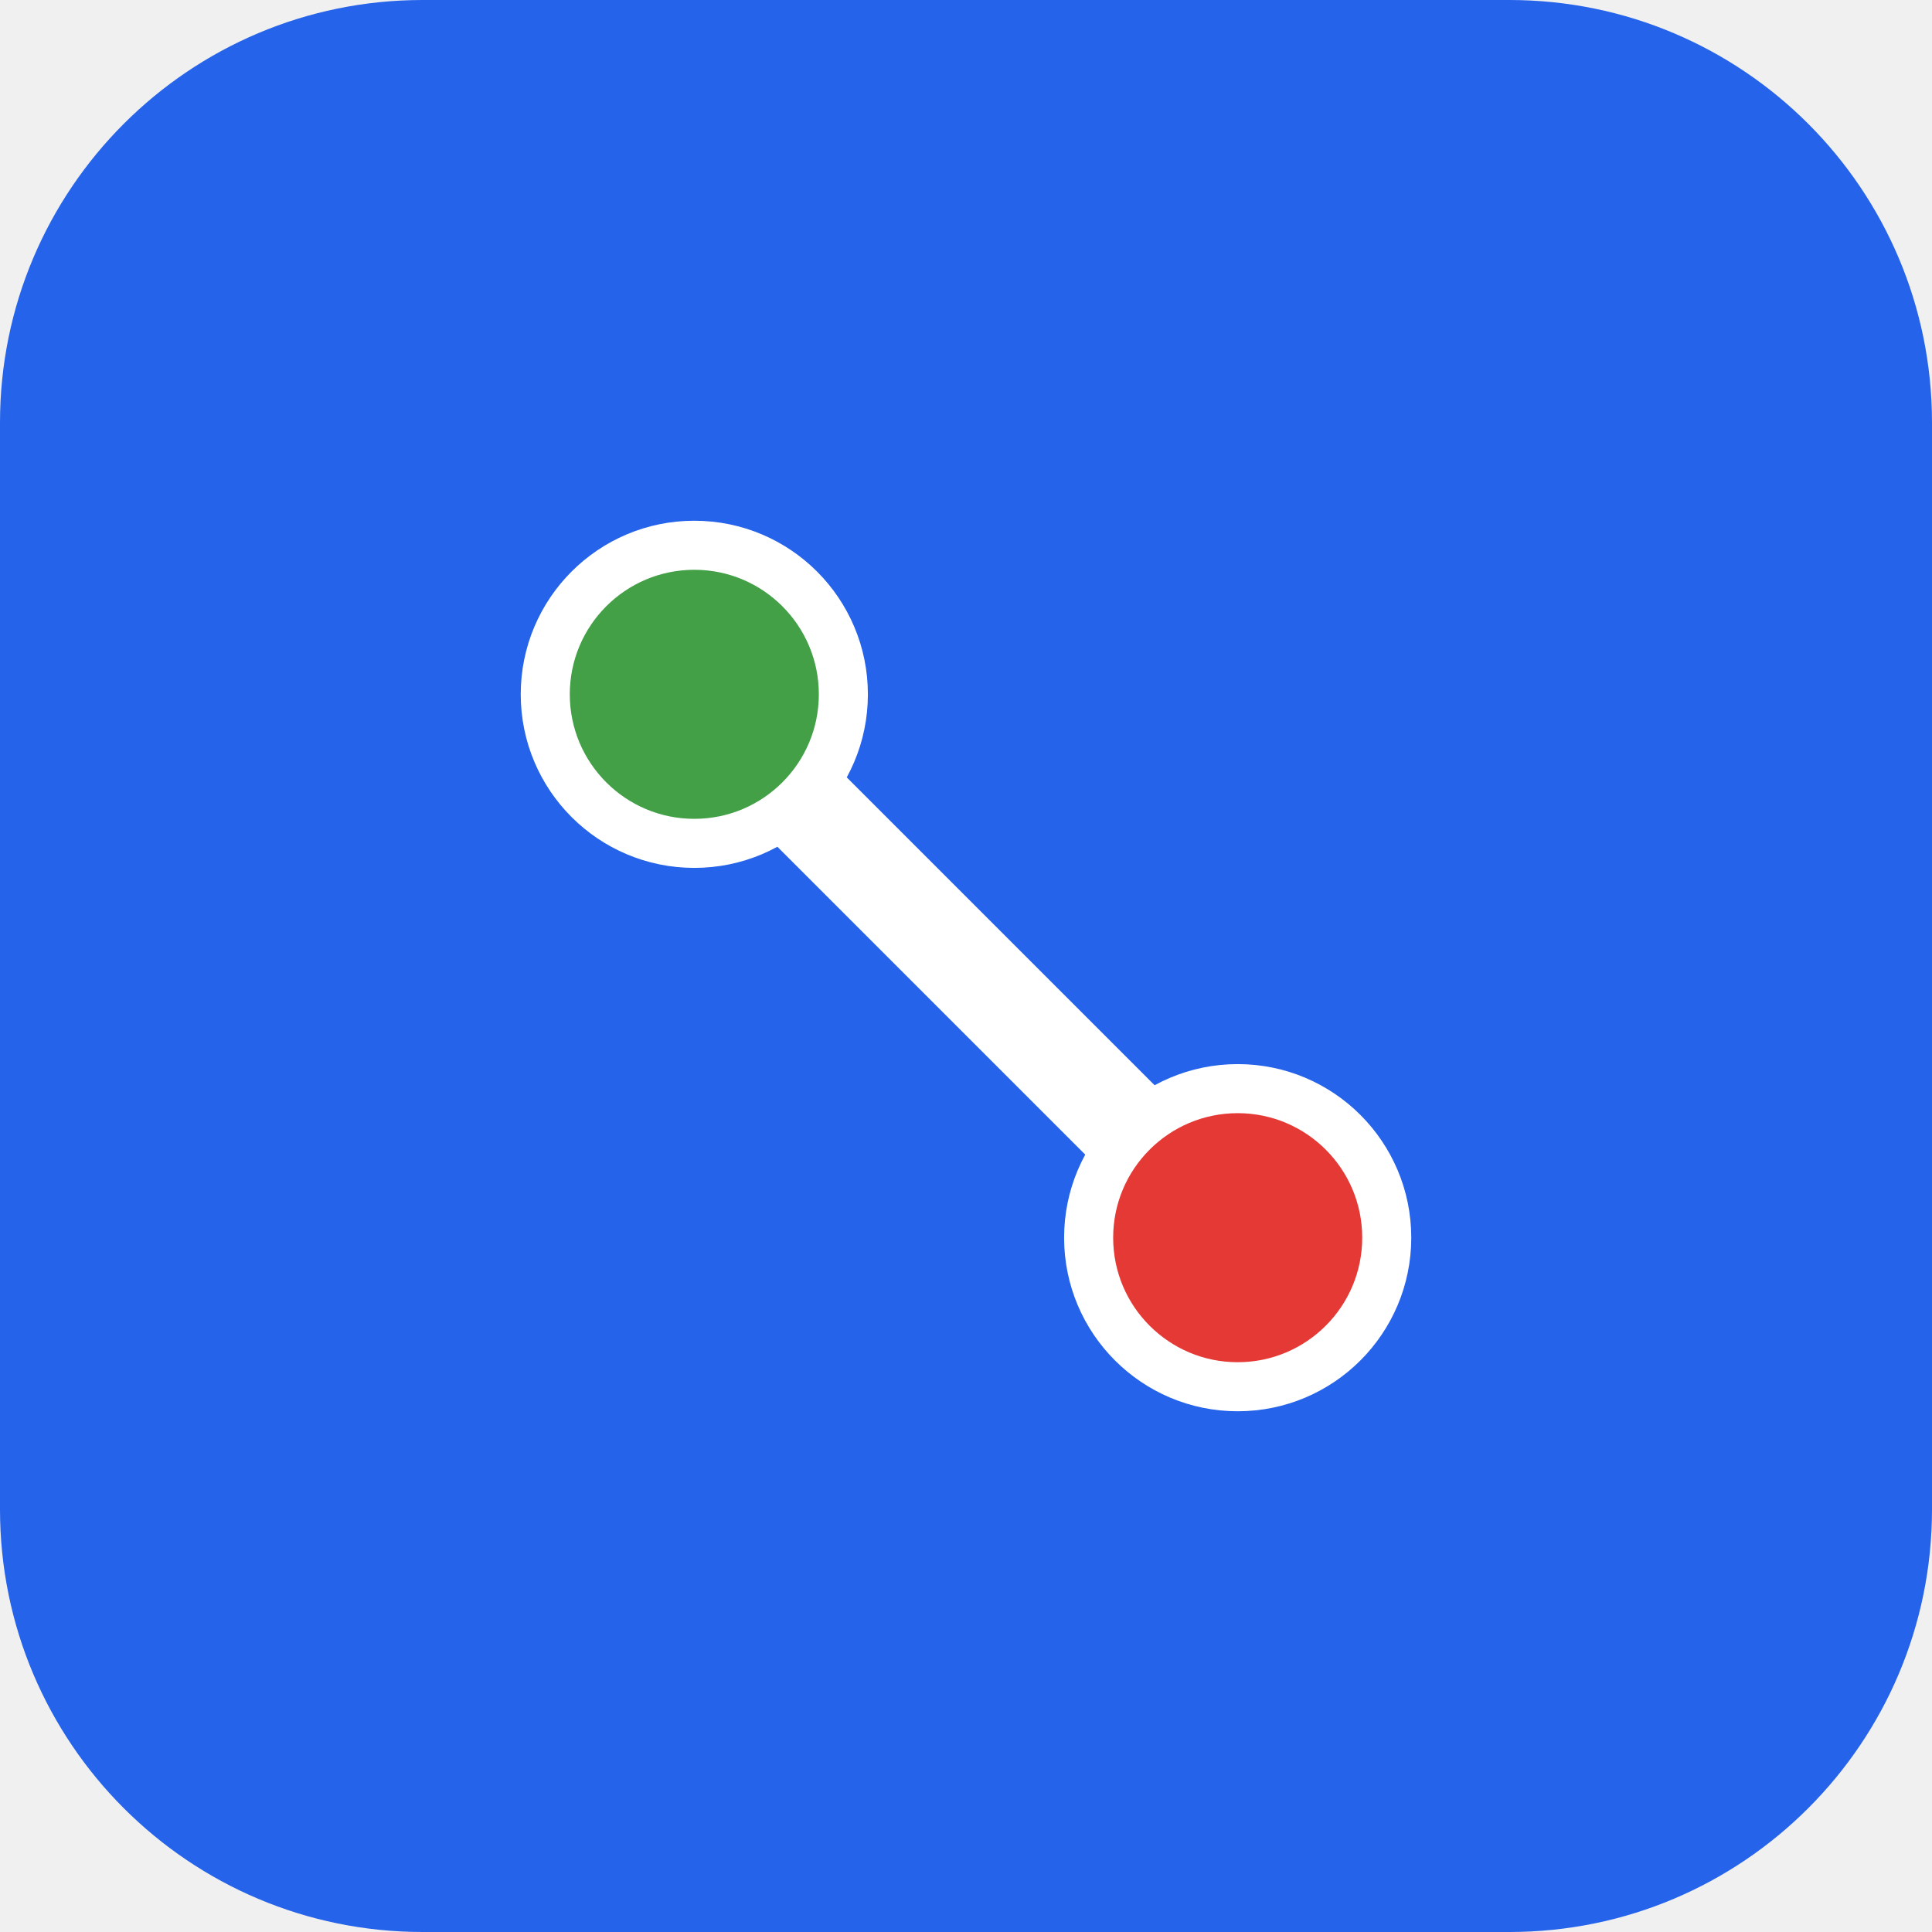
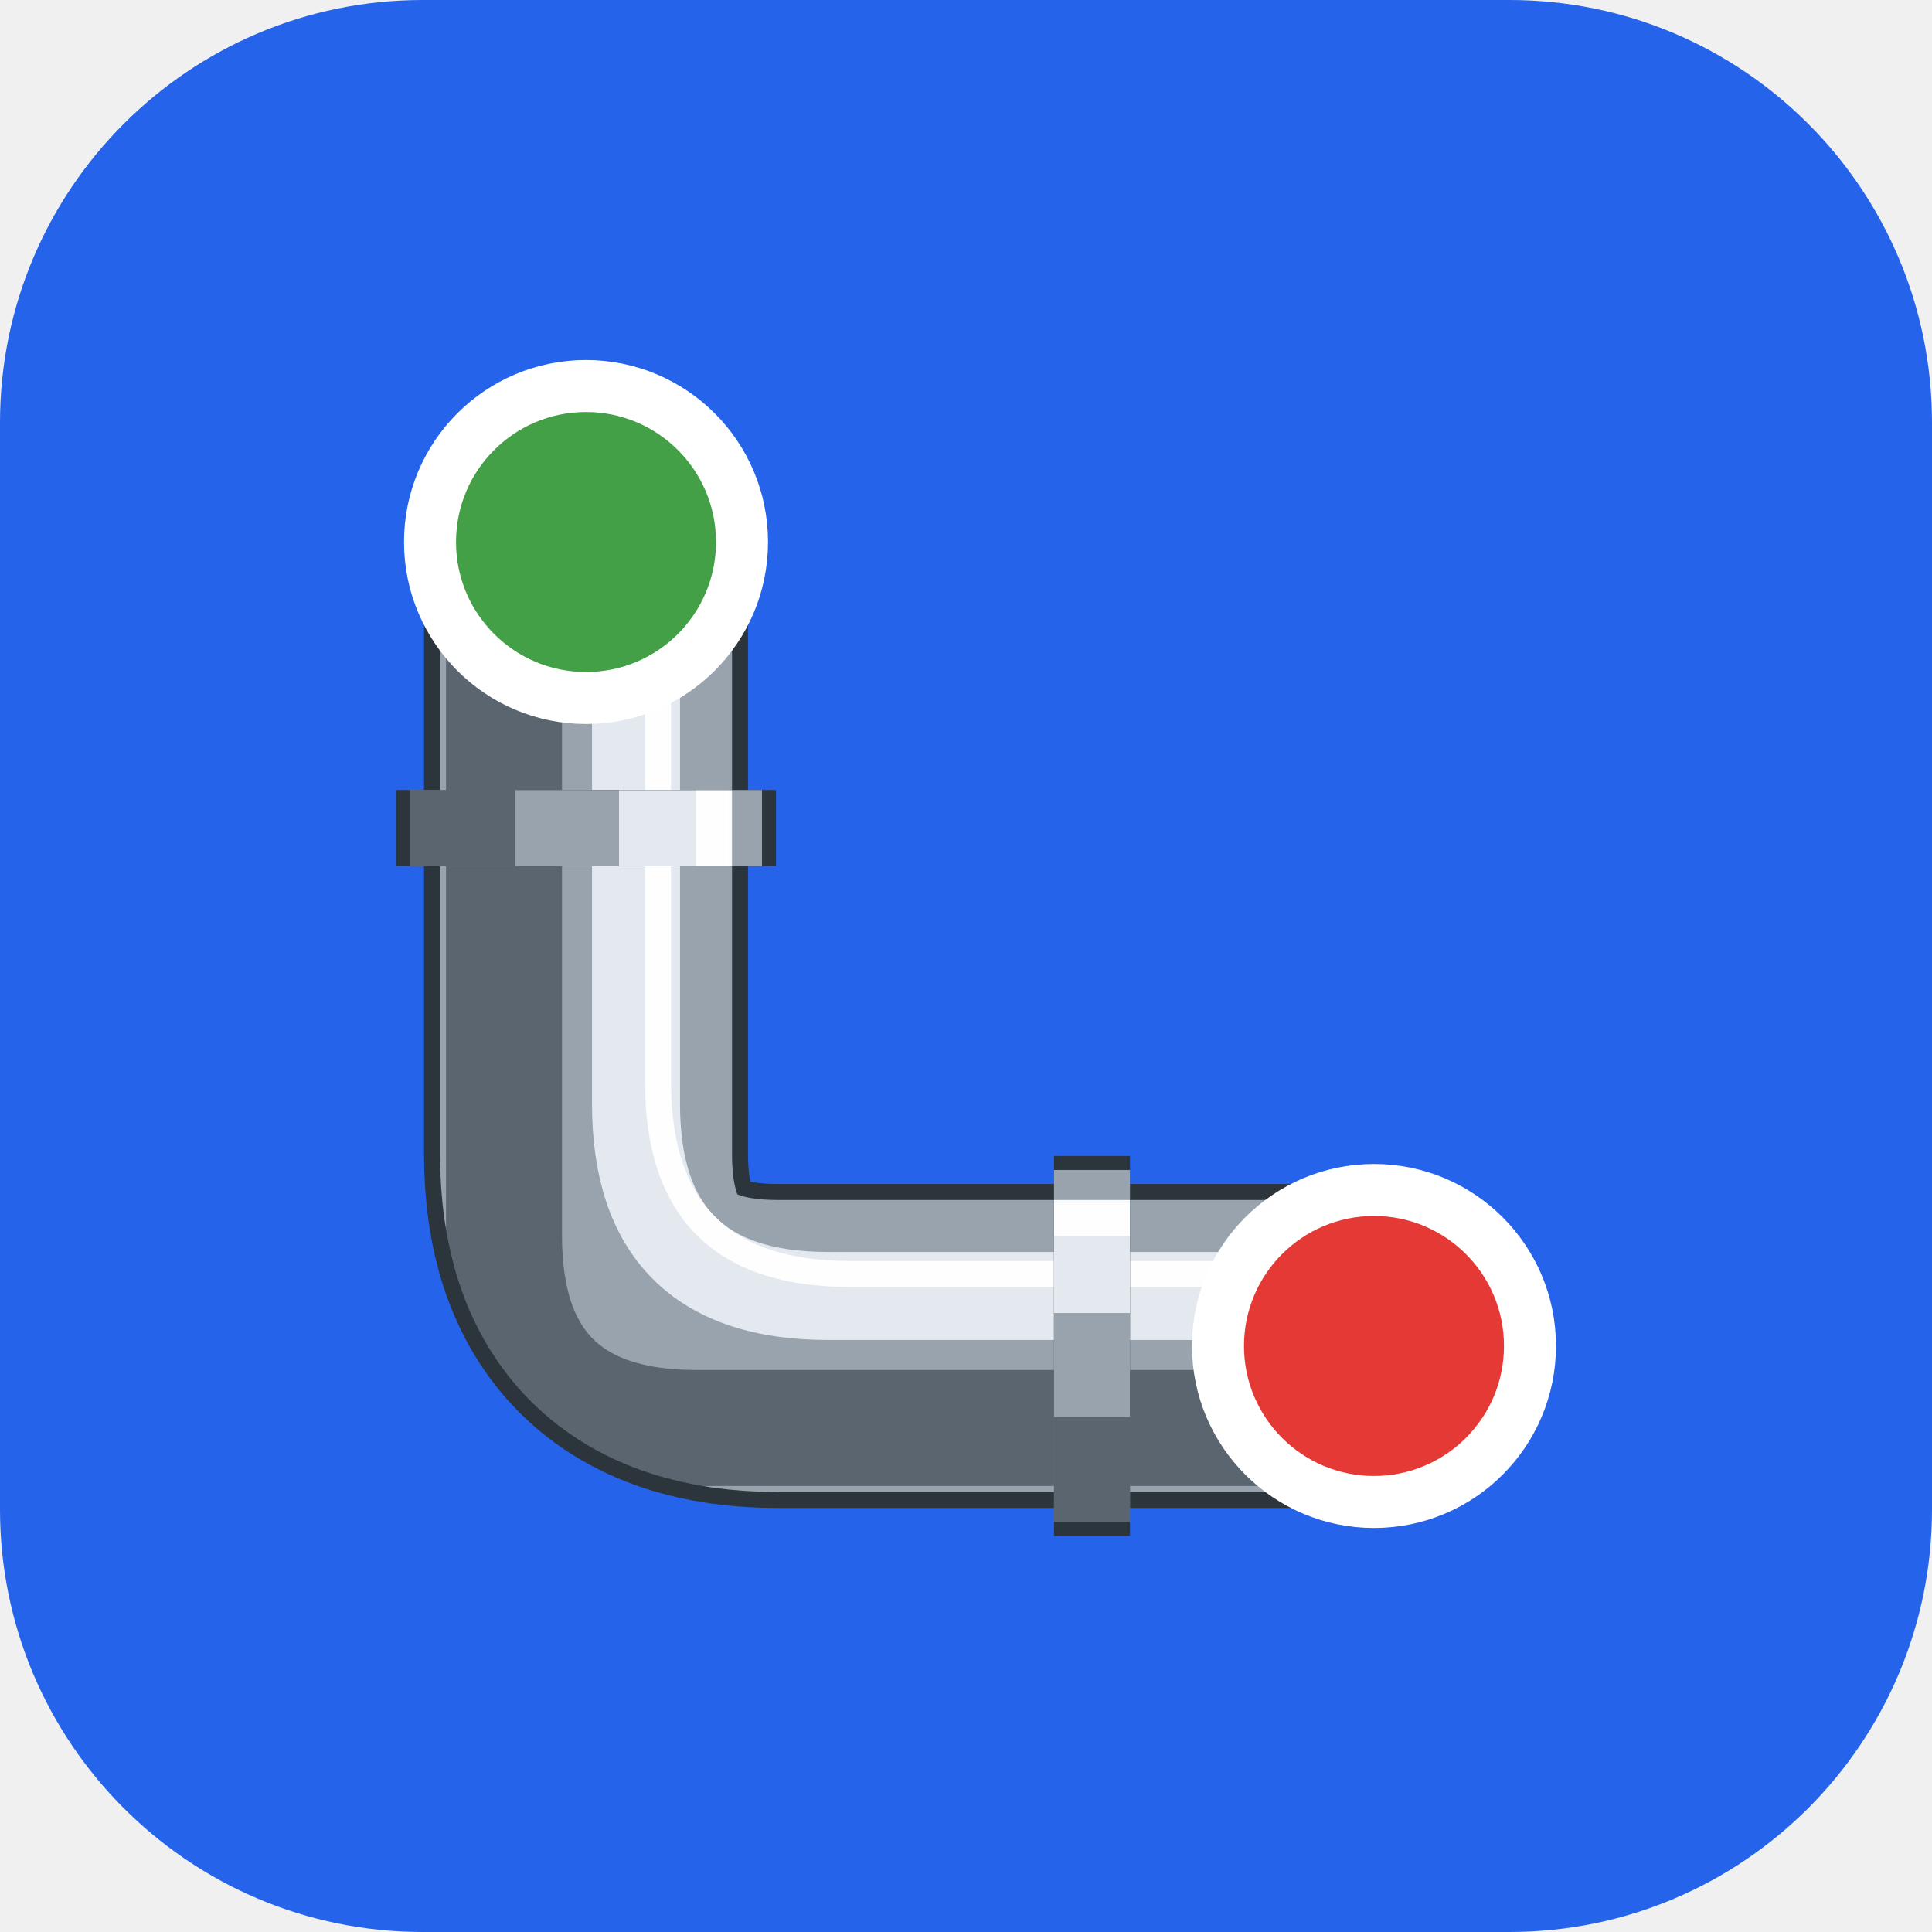
<svg xmlns="http://www.w3.org/2000/svg" viewBox="0 0 1024 1024" width="1024" height="1024">
+   <defs>
+     <mask id="rura" maskUnits="userSpaceOnUse" x="0" y="0" width="1024" height="1024">
+       <rect width="1024" height="1024" fill="#000" />
+       <path d="M 322 300 L 322 606 Q 322 702 418 702 L 716 702" stroke="#fff" stroke-width="146" fill="none" stroke-linecap="round" stroke-linejoin="round" />
+     </mask>
+     <mask id="kolnierz-pion" maskUnits="userSpaceOnUse" x="0" y="0" width="1024" height="1024">
+       <rect width="1024" height="1024" fill="#000" />
+       <path d="M 322 424 L 322 462" stroke="#fff" stroke-width="176" fill="none" stroke-linecap="butt" />
+     </mask>
+     <mask id="kolnierz-poziom" maskUnits="userSpaceOnUse" x="0" y="0" width="1024" height="1024">
+       <rect width="1024" height="1024" fill="#000" />
+       <path d="M 556 702 L 594 702" stroke="#fff" stroke-width="176" fill="none" stroke-linecap="butt" />
+     </mask>
+   </defs>
  <rect width="1024" height="1024" rx="224" ry="224" fill="#2563eb" />
-   <g stroke="#fff" fill="none" stroke-linecap="round">
-     <path d="M368 368 L656 656" stroke-width="52" />
-     <circle cx="368" cy="368" r="79" stroke-width="26" fill="#43a047" />
-     <circle cx="656" cy="656" r="79" stroke-width="26" fill="#e53935" />
+   <g transform="translate(512 512) scale(1.06) translate(-512 -512)">
+     <path d="M 322 300 L 322 606 Q 322 702 418 702 L 716 702" stroke="#2c343c" stroke-width="162" fill="none" stroke-linecap="round" stroke-linejoin="round" />
+     <g mask="url(#rura)">
+       <rect width="1024" height="1024" fill="#98a3ae" />
+       <path d="M 322 300 L 322 606 Q 322 702 418 702 L 716 702" stroke="#5b656f" stroke-width="58" fill="none" stroke-linecap="round" stroke-linejoin="round" transform="translate(-41 41)" />
+       <path d="M 322 300 L 322 606 Q 322 702 418 702 L 716 702" stroke="#e3e9ef" stroke-width="44" fill="none" stroke-linecap="round" stroke-linejoin="round" transform="translate(25 -25)" />
+       <path d="M 322 300 L 322 606 Q 322 702 418 702 L 716 702" stroke="#fff" stroke-width="13" opacity="0.95" fill="none" stroke-linecap="round" stroke-linejoin="round" transform="translate(36 -36)" />
+     </g>
+     <path d="M 322 424 L 322 462" stroke="#2c343c" stroke-width="190" fill="none" stroke-linecap="butt" />
+     <g mask="url(#kolnierz-pion)">
+       <rect width="1024" height="1024" fill="#98a3ae" />
+       <path d="M 322 424 L 322 462" stroke="#5b656f" stroke-width="73" fill="none" stroke-linecap="butt" transform="translate(-72 0)" />
+       <path d="M 322 424 L 322 462" stroke="#e3e9ef" stroke-width="55" fill="none" stroke-linecap="butt" transform="translate(44 0)" />
+       <path d="M 322 424 L 322 462" stroke="#fff" stroke-width="18" opacity="0.95" fill="none" stroke-linecap="butt" transform="translate(64 0)" />
+     </g>
+     <path d="M 556 702 L 594 702" stroke="#2c343c" stroke-width="190" fill="none" stroke-linecap="butt" />
+     <g mask="url(#kolnierz-poziom)">
+       <rect width="1024" height="1024" fill="#98a3ae" />
+       <path d="M 556 702 L 594 702" stroke="#5b656f" stroke-width="73" fill="none" stroke-linecap="butt" transform="translate(0 72)" />
+       <path d="M 556 702 L 594 702" stroke="#e3e9ef" stroke-width="55" fill="none" stroke-linecap="butt" transform="translate(0 -44)" />
+       <path d="M 556 702 L 594 702" stroke="#fff" stroke-width="18" opacity="0.95" fill="none" stroke-linecap="butt" transform="translate(0 -64)" />
+     </g>
+     <circle cx="322" cy="300" r="78" fill="#43a047" stroke="#fff" stroke-width="26" />
+     <circle cx="716" cy="702" r="78" fill="#e53935" stroke="#fff" stroke-width="26" />
  </g>
</svg>
